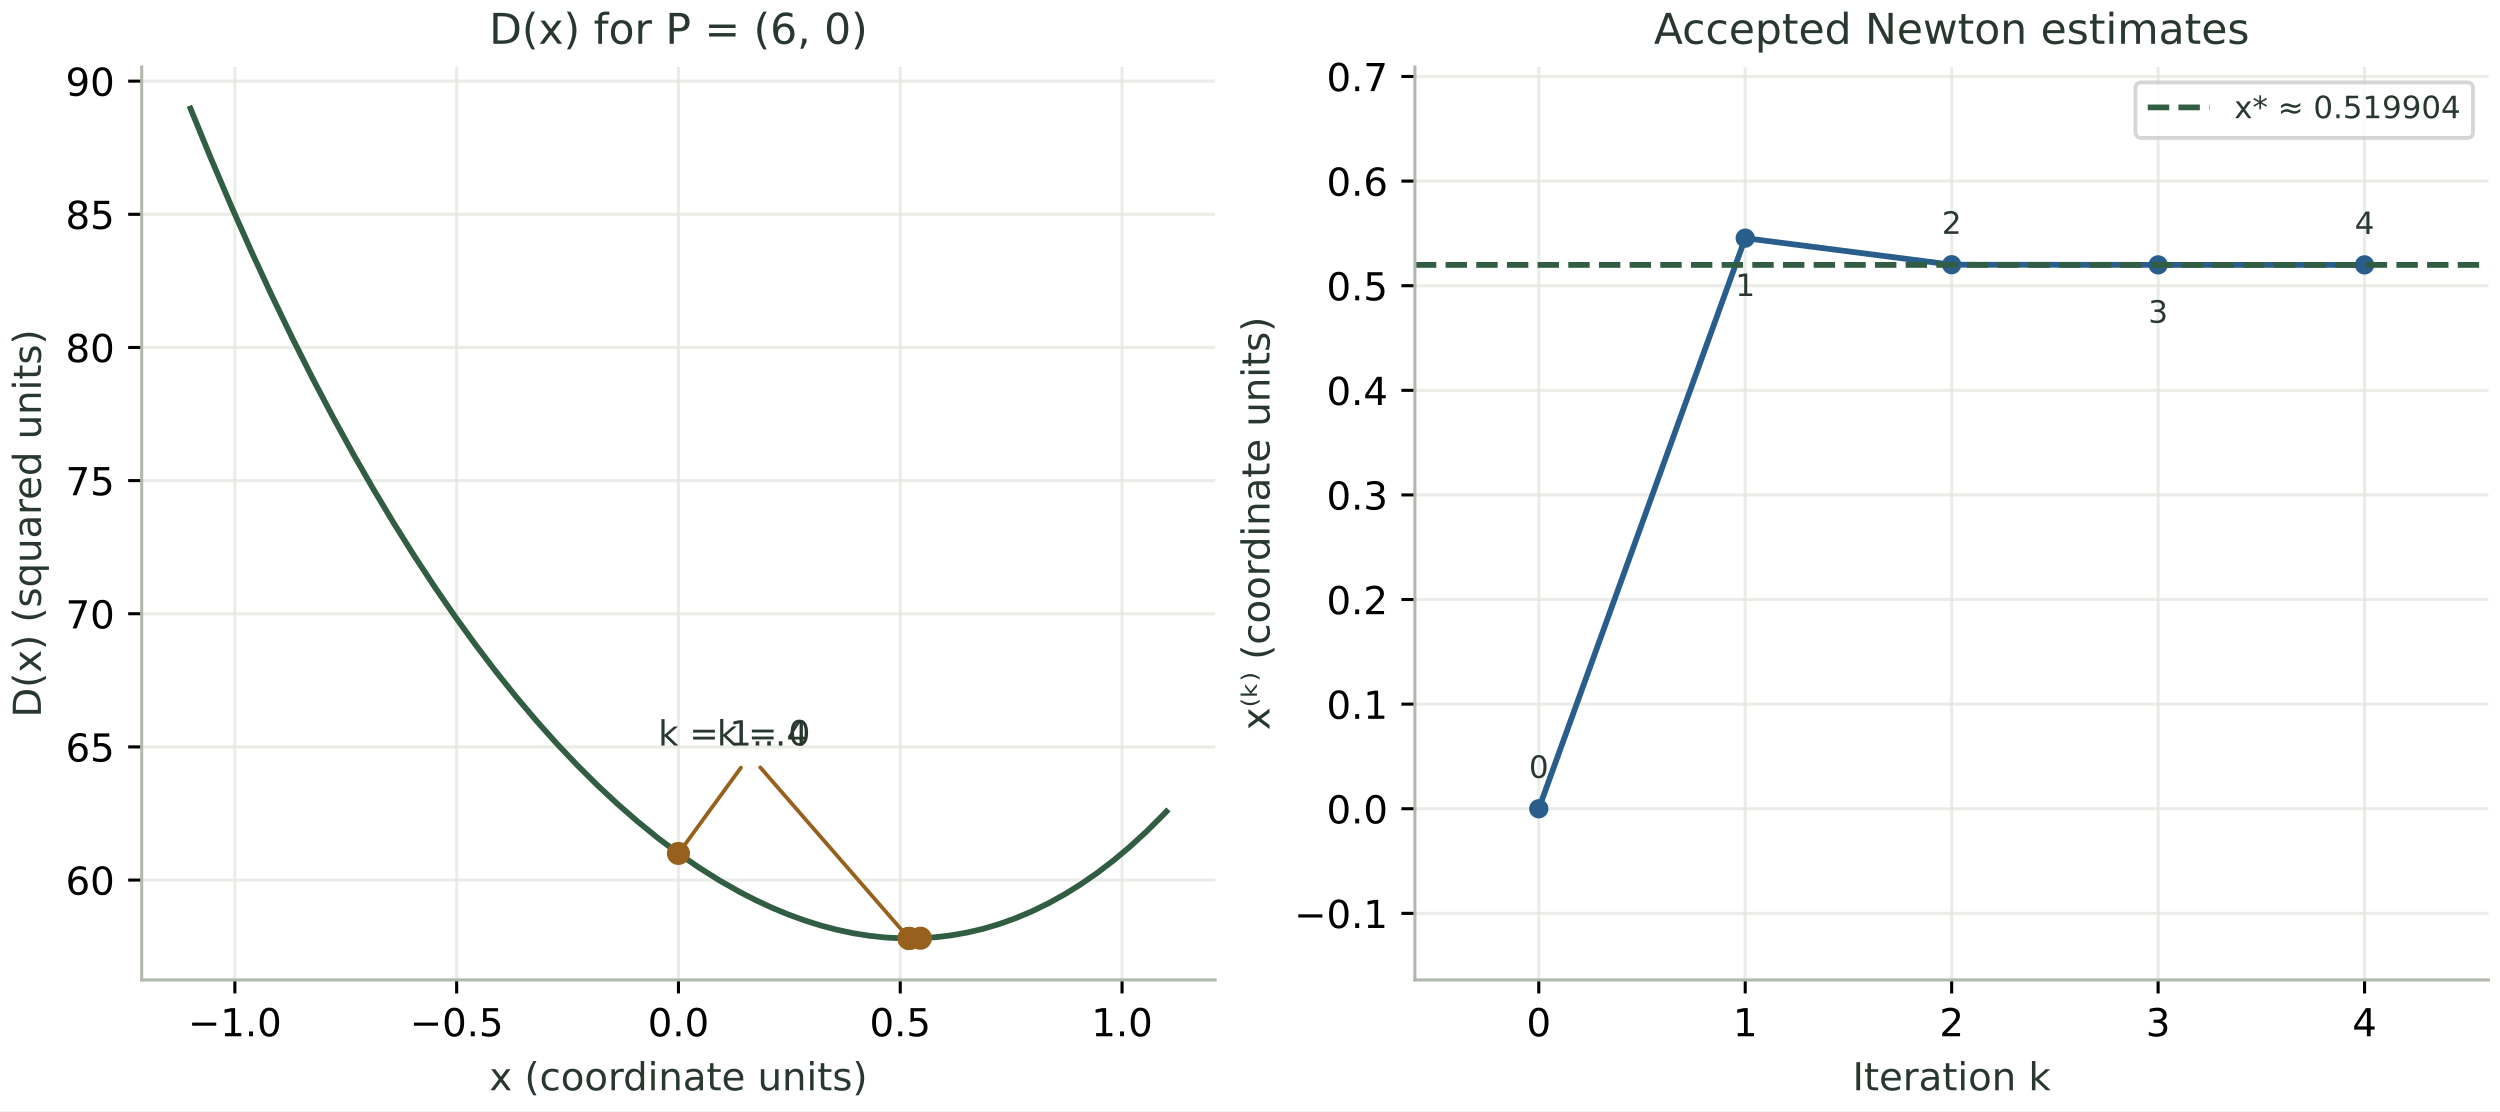
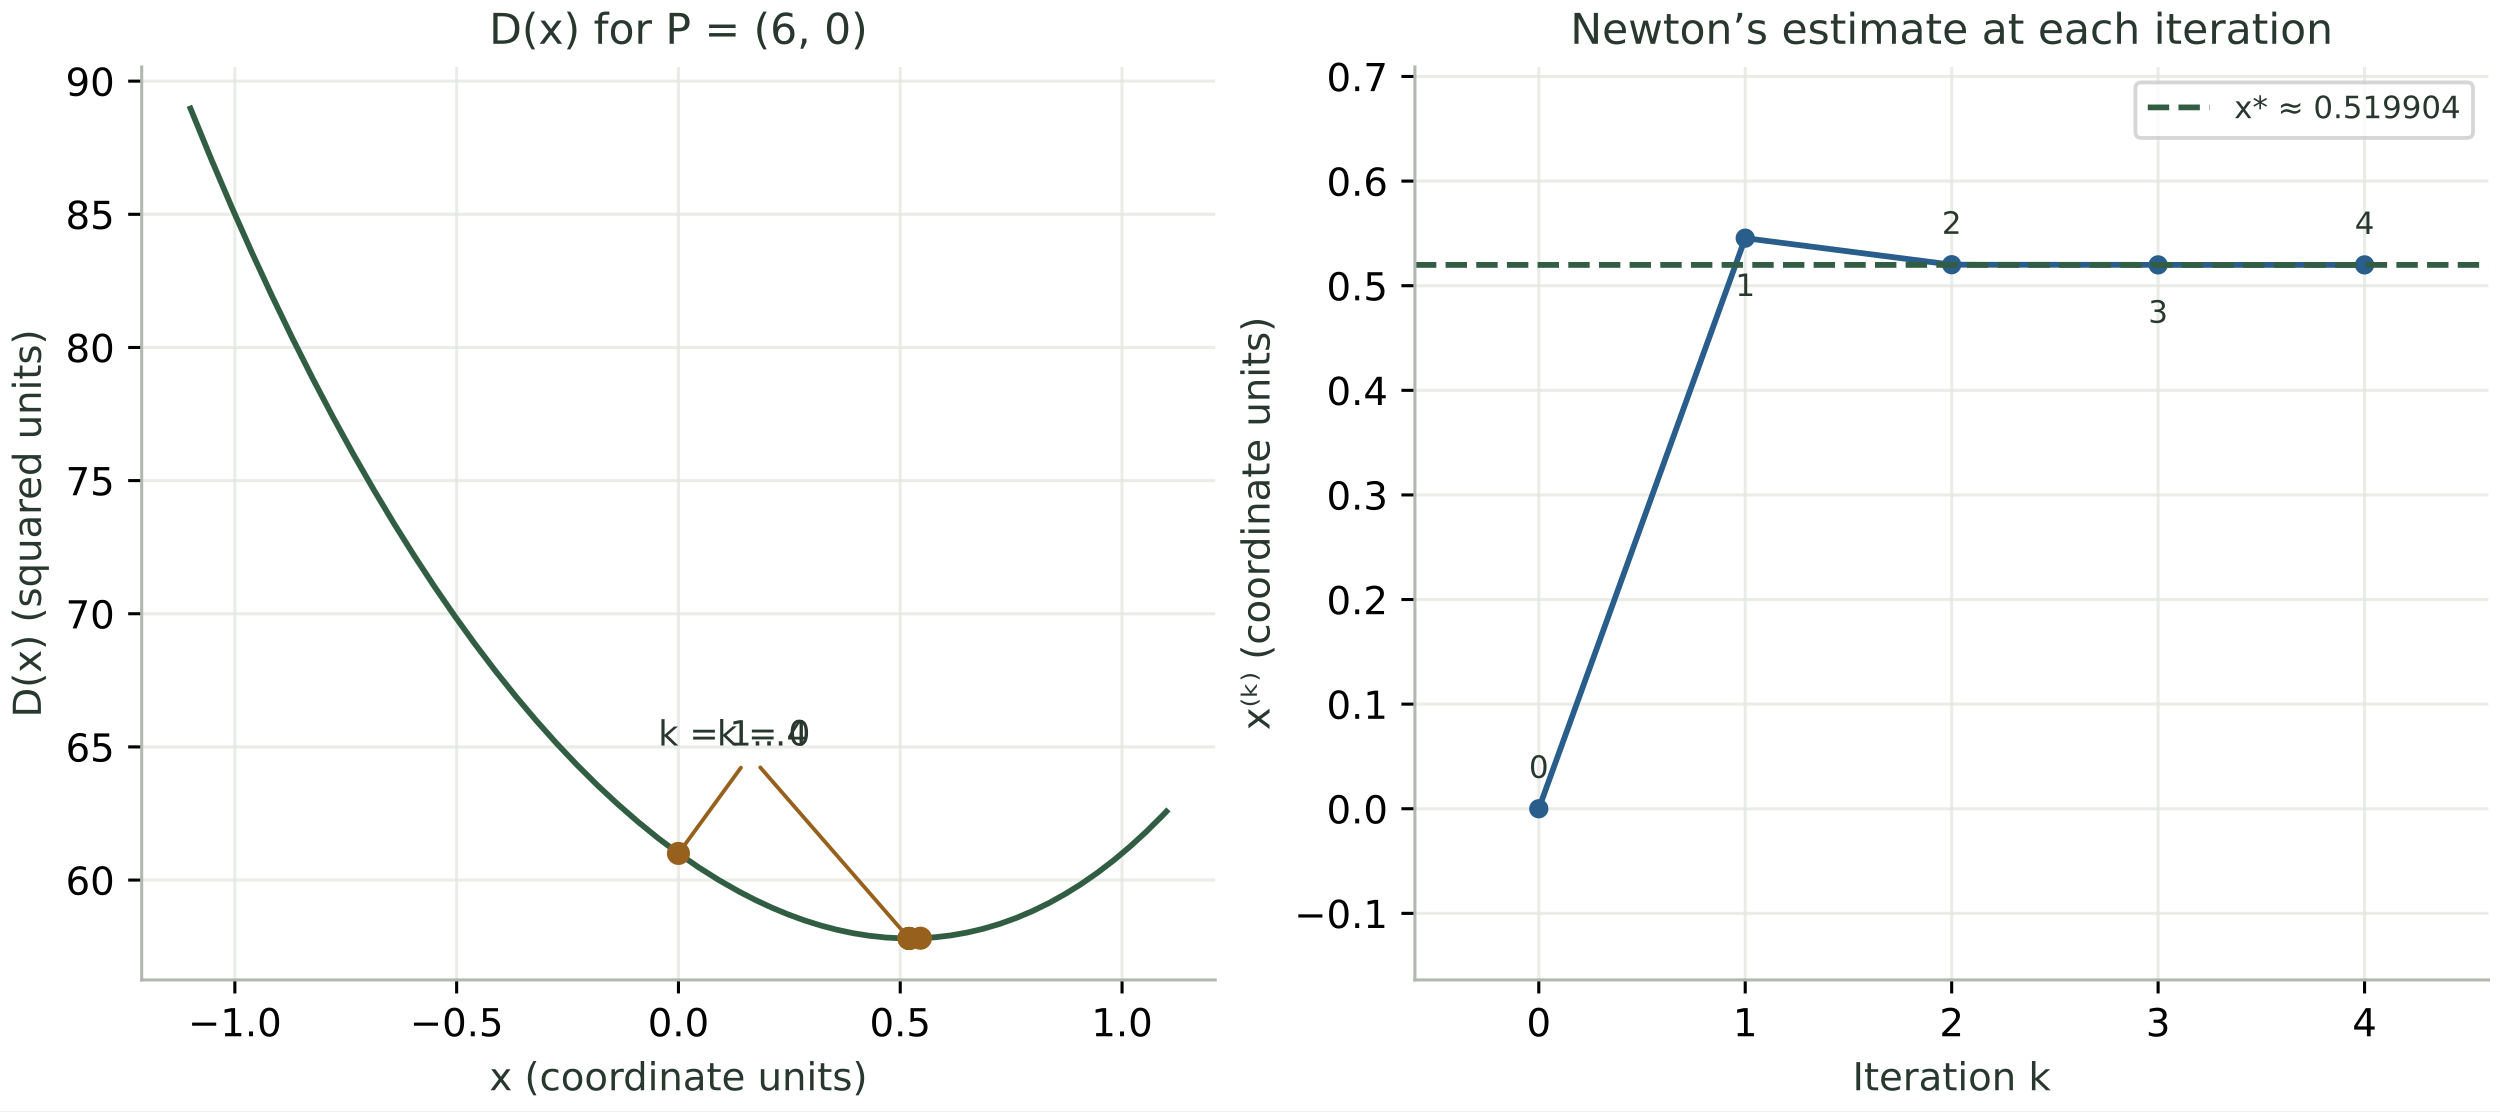
<svg xmlns="http://www.w3.org/2000/svg" xmlns:xlink="http://www.w3.org/1999/xlink" width="648pt" height="288pt" viewBox="0 0 648 288" version="1.1">
  <defs>
    <style type="text/css">*{stroke-linejoin: round; stroke-linecap: butt}</style>
  </defs>
  <g id="figure_1">
    <g id="patch_1">
      <path d="M 0 288  L 648 288  L 648 0  L 0 0  z " style="fill: #ffffff" />
    </g>
    <g id="axes_1">
      <g id="patch_2">
        <path d="M 36.726 253.999  L 314.981 253.999  L 314.981 17.359  L 36.726 17.359  z " style="fill: #ffffff" />
      </g>
      <g id="matplotlib.axis_1">
        <g id="xtick_1">
          <g id="line2d_1">
            <path d="M 60.872 253.999  L 60.872 17.359  " clip-path="url(#p9387964216)" style="fill: none; stroke: #e1e6dd; stroke-opacity: 0.7; stroke-width: 0.8; stroke-linecap: square" />
          </g>
          <g id="line2d_2">
            <defs>
              <path id="me3c2df83da" d="M 0 0  L 0 3.5  " style="stroke: #000000; stroke-width: 0.8" />
            </defs>
            <g>
              <use xlink:href="#me3c2df83da" x="60.872" y="253.999" style="stroke: #000000; stroke-width: 0.8" />
            </g>
          </g>
          <g id="text_1">
            <text style="font-size: 10px; font-family: 'DejaVu Sans', 'Bitstream Vera Sans', 'Computer Modern Sans Serif', 'Lucida Grande', 'Verdana', 'Geneva', 'Lucid', 'Arial', 'Helvetica', 'Avant Garde', sans-serif; text-anchor: middle" x="60.872" y="268.597" transform="rotate(-0 60.87212 268.5966)">−1.0</text>
          </g>
        </g>
        <g id="xtick_2">
          <g id="line2d_3">
            <path d="M 118.363 253.999  L 118.363 17.359  " clip-path="url(#p9387964216)" style="fill: none; stroke: #e1e6dd; stroke-opacity: 0.7; stroke-width: 0.8; stroke-linecap: square" />
          </g>
          <g id="line2d_4">
            <g>
              <use xlink:href="#me3c2df83da" x="118.363" y="253.999" style="stroke: #000000; stroke-width: 0.8" />
            </g>
          </g>
          <g id="text_2">
            <text style="font-size: 10px; font-family: 'DejaVu Sans', 'Bitstream Vera Sans', 'Computer Modern Sans Serif', 'Lucida Grande', 'Verdana', 'Geneva', 'Lucid', 'Arial', 'Helvetica', 'Avant Garde', sans-serif; text-anchor: middle" x="118.363" y="268.597" transform="rotate(-0 118.3628 268.5966)">−0.5</text>
          </g>
        </g>
        <g id="xtick_3">
          <g id="line2d_5">
            <path d="M 175.854 253.999  L 175.854 17.359  " clip-path="url(#p9387964216)" style="fill: none; stroke: #e1e6dd; stroke-opacity: 0.7; stroke-width: 0.8; stroke-linecap: square" />
          </g>
          <g id="line2d_6">
            <g>
              <use xlink:href="#me3c2df83da" x="175.854" y="253.999" style="stroke: #000000; stroke-width: 0.8" />
            </g>
          </g>
          <g id="text_3">
            <text style="font-size: 10px; font-family: 'DejaVu Sans', 'Bitstream Vera Sans', 'Computer Modern Sans Serif', 'Lucida Grande', 'Verdana', 'Geneva', 'Lucid', 'Arial', 'Helvetica', 'Avant Garde', sans-serif; text-anchor: middle" x="175.854" y="268.597" transform="rotate(-0 175.8536 268.5966)">0.0</text>
          </g>
        </g>
        <g id="xtick_4">
          <g id="line2d_7">
            <path d="M 233.344 253.999  L 233.344 17.359  " clip-path="url(#p9387964216)" style="fill: none; stroke: #e1e6dd; stroke-opacity: 0.7; stroke-width: 0.8; stroke-linecap: square" />
          </g>
          <g id="line2d_8">
            <g>
              <use xlink:href="#me3c2df83da" x="233.344" y="253.999" style="stroke: #000000; stroke-width: 0.8" />
            </g>
          </g>
          <g id="text_4">
            <text style="font-size: 10px; font-family: 'DejaVu Sans', 'Bitstream Vera Sans', 'Computer Modern Sans Serif', 'Lucida Grande', 'Verdana', 'Geneva', 'Lucid', 'Arial', 'Helvetica', 'Avant Garde', sans-serif; text-anchor: middle" x="233.344" y="268.597" transform="rotate(-0 233.3443 268.5966)">0.5</text>
          </g>
        </g>
        <g id="xtick_5">
          <g id="line2d_9">
            <path d="M 290.835 253.999  L 290.835 17.359  " clip-path="url(#p9387964216)" style="fill: none; stroke: #e1e6dd; stroke-opacity: 0.7; stroke-width: 0.8; stroke-linecap: square" />
          </g>
          <g id="line2d_10">
            <g>
              <use xlink:href="#me3c2df83da" x="290.835" y="253.999" style="stroke: #000000; stroke-width: 0.8" />
            </g>
          </g>
          <g id="text_5">
            <text style="font-size: 10px; font-family: 'DejaVu Sans', 'Bitstream Vera Sans', 'Computer Modern Sans Serif', 'Lucida Grande', 'Verdana', 'Geneva', 'Lucid', 'Arial', 'Helvetica', 'Avant Garde', sans-serif; text-anchor: middle" x="290.835" y="268.597" transform="rotate(-0 290.835 268.5966)">1.0</text>
          </g>
        </g>
        <g id="text_6">
          <text style="font-size: 10px; font-family: 'DejaVu Sans', 'Bitstream Vera Sans', 'Computer Modern Sans Serif', 'Lucida Grande', 'Verdana', 'Geneva', 'Lucid', 'Arial', 'Helvetica', 'Avant Garde', sans-serif; text-anchor: middle; fill: #29382f" x="175.854" y="282.597" transform="rotate(-0 175.8536 282.5974)">x (coordinate units)</text>
        </g>
      </g>
      <g id="matplotlib.axis_2">
        <g id="ytick_1">
          <g id="line2d_11">
            <path d="M 36.726 228.109  L 314.981 228.109  " clip-path="url(#p9387964216)" style="fill: none; stroke: #e1e6dd; stroke-opacity: 0.7; stroke-width: 0.8; stroke-linecap: square" />
          </g>
          <g id="line2d_12">
            <defs>
              <path id="m74ae2d00b1" d="M 0 0  L -3.5 0  " style="stroke: #000000; stroke-width: 0.8" />
            </defs>
            <g>
              <use xlink:href="#m74ae2d00b1" x="36.726" y="228.109" style="stroke: #000000; stroke-width: 0.8" />
            </g>
          </g>
          <g id="text_7">
            <text style="font-size: 10px; font-family: 'DejaVu Sans', 'Bitstream Vera Sans', 'Computer Modern Sans Serif', 'Lucida Grande', 'Verdana', 'Geneva', 'Lucid', 'Arial', 'Helvetica', 'Avant Garde', sans-serif; text-anchor: end" x="29.726" y="231.908" transform="rotate(-0 29.72602 231.9078)">60</text>
          </g>
        </g>
        <g id="ytick_2">
          <g id="line2d_13">
            <path d="M 36.726 193.596  L 314.981 193.596  " clip-path="url(#p9387964216)" style="fill: none; stroke: #e1e6dd; stroke-opacity: 0.7; stroke-width: 0.8; stroke-linecap: square" />
          </g>
          <g id="line2d_14">
            <g>
              <use xlink:href="#m74ae2d00b1" x="36.726" y="193.596" style="stroke: #000000; stroke-width: 0.8" />
            </g>
          </g>
          <g id="text_8">
            <text style="font-size: 10px; font-family: 'DejaVu Sans', 'Bitstream Vera Sans', 'Computer Modern Sans Serif', 'Lucida Grande', 'Verdana', 'Geneva', 'Lucid', 'Arial', 'Helvetica', 'Avant Garde', sans-serif; text-anchor: end" x="29.726" y="197.395" transform="rotate(-0 29.72602 197.3952)">65</text>
          </g>
        </g>
        <g id="ytick_3">
          <g id="line2d_15">
            <path d="M 36.726 159.084  L 314.981 159.084  " clip-path="url(#p9387964216)" style="fill: none; stroke: #e1e6dd; stroke-opacity: 0.7; stroke-width: 0.8; stroke-linecap: square" />
          </g>
          <g id="line2d_16">
            <g>
              <use xlink:href="#m74ae2d00b1" x="36.726" y="159.084" style="stroke: #000000; stroke-width: 0.8" />
            </g>
          </g>
          <g id="text_9">
            <text style="font-size: 10px; font-family: 'DejaVu Sans', 'Bitstream Vera Sans', 'Computer Modern Sans Serif', 'Lucida Grande', 'Verdana', 'Geneva', 'Lucid', 'Arial', 'Helvetica', 'Avant Garde', sans-serif; text-anchor: end" x="29.726" y="162.883" transform="rotate(-0 29.72602 162.8827)">70</text>
          </g>
        </g>
        <g id="ytick_4">
          <g id="line2d_17">
            <path d="M 36.726 124.571  L 314.981 124.571  " clip-path="url(#p9387964216)" style="fill: none; stroke: #e1e6dd; stroke-opacity: 0.7; stroke-width: 0.8; stroke-linecap: square" />
          </g>
          <g id="line2d_18">
            <g>
              <use xlink:href="#m74ae2d00b1" x="36.726" y="124.571" style="stroke: #000000; stroke-width: 0.8" />
            </g>
          </g>
          <g id="text_10">
            <text style="font-size: 10px; font-family: 'DejaVu Sans', 'Bitstream Vera Sans', 'Computer Modern Sans Serif', 'Lucida Grande', 'Verdana', 'Geneva', 'Lucid', 'Arial', 'Helvetica', 'Avant Garde', sans-serif; text-anchor: end" x="29.726" y="128.37" transform="rotate(-0 29.72602 128.3701)">75</text>
          </g>
        </g>
        <g id="ytick_5">
          <g id="line2d_19">
            <path d="M 36.726 90.059  L 314.981 90.059  " clip-path="url(#p9387964216)" style="fill: none; stroke: #e1e6dd; stroke-opacity: 0.7; stroke-width: 0.8; stroke-linecap: square" />
          </g>
          <g id="line2d_20">
            <g>
              <use xlink:href="#m74ae2d00b1" x="36.726" y="90.059" style="stroke: #000000; stroke-width: 0.8" />
            </g>
          </g>
          <g id="text_11">
            <text style="font-size: 10px; font-family: 'DejaVu Sans', 'Bitstream Vera Sans', 'Computer Modern Sans Serif', 'Lucida Grande', 'Verdana', 'Geneva', 'Lucid', 'Arial', 'Helvetica', 'Avant Garde', sans-serif; text-anchor: end" x="29.726" y="93.858" transform="rotate(-0 29.72602 93.85756)">80</text>
          </g>
        </g>
        <g id="ytick_6">
          <g id="line2d_21">
            <path d="M 36.726 55.546  L 314.981 55.546  " clip-path="url(#p9387964216)" style="fill: none; stroke: #e1e6dd; stroke-opacity: 0.7; stroke-width: 0.8; stroke-linecap: square" />
          </g>
          <g id="line2d_22">
            <g>
              <use xlink:href="#m74ae2d00b1" x="36.726" y="55.546" style="stroke: #000000; stroke-width: 0.8" />
            </g>
          </g>
          <g id="text_12">
            <text style="font-size: 10px; font-family: 'DejaVu Sans', 'Bitstream Vera Sans', 'Computer Modern Sans Serif', 'Lucida Grande', 'Verdana', 'Geneva', 'Lucid', 'Arial', 'Helvetica', 'Avant Garde', sans-serif; text-anchor: end" x="29.726" y="59.345" transform="rotate(-0 29.72602 59.345)">85</text>
          </g>
        </g>
        <g id="ytick_7">
          <g id="line2d_23">
            <path d="M 36.726 21.034  L 314.981 21.034  " clip-path="url(#p9387964216)" style="fill: none; stroke: #e1e6dd; stroke-opacity: 0.7; stroke-width: 0.8; stroke-linecap: square" />
          </g>
          <g id="line2d_24">
            <g>
              <use xlink:href="#m74ae2d00b1" x="36.726" y="21.034" style="stroke: #000000; stroke-width: 0.8" />
            </g>
          </g>
          <g id="text_13">
            <text style="font-size: 10px; font-family: 'DejaVu Sans', 'Bitstream Vera Sans', 'Computer Modern Sans Serif', 'Lucida Grande', 'Verdana', 'Geneva', 'Lucid', 'Arial', 'Helvetica', 'Avant Garde', sans-serif; text-anchor: end" x="29.726" y="24.832" transform="rotate(-0 29.72602 24.83245)">90</text>
          </g>
        </g>
        <g id="text_14">
          <text style="font-size: 10px; font-family: 'DejaVu Sans', 'Bitstream Vera Sans', 'Computer Modern Sans Serif', 'Lucida Grande', 'Verdana', 'Geneva', 'Lucid', 'Arial', 'Helvetica', 'Avant Garde', sans-serif; text-anchor: middle; fill: #29382f" x="10.599" y="135.679" transform="rotate(-90 10.59868 135.6788)">D(x) (squared units)</text>
        </g>
      </g>
      <g id="line2d_25">
        <path d="M 49.374 28.115  L 54.644 40.99  L 59.914 53.352  L 65.184 65.219  L 70.454 76.605  L 75.724 87.526  L 80.994 97.996  L 86.264 108.028  L 91.534 117.636  L 96.804 126.831  L 102.074 135.625  L 107.344 144.028  L 112.614 152.05  L 117.884 159.701  L 123.154 166.988  L 128.424 173.92  L 133.694 180.503  L 138.964 186.743  L 144.234 192.647  L 149.504 198.218  L 154.774 203.461  L 160.044 208.379  L 165.314 212.975  L 170.584 217.251  L 175.854 221.206  L 181.124 224.843  L 186.394 228.161  L 191.664 231.158  L 195.879 233.323  L 200.095 235.281  L 204.311 237.03  L 208.527 238.568  L 212.743 239.892  L 216.959 241.001  L 221.175 241.892  L 225.391 242.561  L 229.607 243.005  L 233.823 243.221  L 238.039 243.204  L 242.255 242.951  L 246.471 242.456  L 250.687 241.715  L 254.903 240.722  L 259.119 239.473  L 263.335 237.961  L 267.551 236.181  L 271.767 234.125  L 275.983 231.788  L 280.199 229.163  L 284.415 226.241  L 288.631 223.016  L 292.847 219.479  L 297.063 215.623  L 301.279 211.439  L 302.333 210.341  L 302.333 210.341  " clip-path="url(#p9387964216)" style="fill: none; stroke: #315d43; stroke-width: 1.5; stroke-linecap: square" />
      </g>
      <g id="patch_3">
        <path d="M 36.726 253.999  L 36.726 17.359  " style="fill: none; stroke: #b1b9ae; stroke-width: 0.8; stroke-linejoin: miter; stroke-linecap: square" />
      </g>
      <g id="patch_4">
        <path d="M 36.726 253.999  L 314.981 253.999  " style="fill: none; stroke: #b1b9ae; stroke-width: 0.8; stroke-linejoin: miter; stroke-linecap: square" />
      </g>
      <g id="patch_5">
        <path d="M 192.043 198.983  Q 184.536 209.288 177.029 219.592  " style="fill: none; stroke: #97611d; stroke-linecap: round" />
      </g>
      <g id="text_15">
        <text style="font-size: 9px; font-family: 'DejaVu Sans', 'Bitstream Vera Sans', 'Computer Modern Sans Serif', 'Lucida Grande', 'Verdana', 'Geneva', 'Lucid', 'Arial', 'Helvetica', 'Avant Garde', sans-serif; text-anchor: start; fill: #29382f" x="185.854" y="193.206" transform="rotate(-0 185.8536 193.2064)">k = 0</text>
      </g>
      <g id="patch_6">
        <path d="M 197.064 198.913  Q 215.693 220.324 234.322 241.736  " style="fill: none; stroke: #97611d; stroke-linecap: round" />
      </g>
      <g id="text_16">
        <text style="font-size: 9px; font-family: 'DejaVu Sans', 'Bitstream Vera Sans', 'Computer Modern Sans Serif', 'Lucida Grande', 'Verdana', 'Geneva', 'Lucid', 'Arial', 'Helvetica', 'Avant Garde', sans-serif; text-anchor: start; fill: #29382f" x="170.633" y="193.243" transform="rotate(-0 170.6328 193.2426)">k = 1…4</text>
      </g>
      <g id="text_17">
        <text style="font-size: 11px; font-family: 'DejaVu Sans', 'Bitstream Vera Sans', 'Computer Modern Sans Serif', 'Lucida Grande', 'Verdana', 'Geneva', 'Lucid', 'Arial', 'Helvetica', 'Avant Garde', sans-serif; text-anchor: middle; fill: #29382f" x="175.854" y="11.359" transform="rotate(-0 175.8536 11.35852)">D(x) for P = (6, 0)</text>
      </g>
      <g id="PathCollection_1">
        <defs>
          <path id="m284512b8a8" d="M 0 2.5  C 0.663 2.5 1.299 2.237 1.768 1.768  C 2.237 1.299 2.5 0.663 2.5 0  C 2.5 -0.663 2.237 -1.299 1.768 -1.768  C 1.299 -2.237 0.663 -2.5 0 -2.5  C -0.663 -2.5 -1.299 -2.237 -1.768 -1.768  C -2.237 -1.299 -2.5 -0.663 -2.5 0  C -2.5 0.663 -2.237 1.299 -1.768 1.768  C -1.299 2.237 -0.663 2.5 0 2.5  z " style="stroke: #97611d" />
        </defs>
        <g clip-path="url(#p9387964216)">
          <use xlink:href="#m284512b8a8" x="175.854" y="221.206" style="fill: #97611d; stroke: #97611d" />
          <use xlink:href="#m284512b8a8" x="238.571" y="243.185" style="fill: #97611d; stroke: #97611d" />
          <use xlink:href="#m284512b8a8" x="235.652" y="243.243" style="fill: #97611d; stroke: #97611d" />
          <use xlink:href="#m284512b8a8" x="235.633" y="243.243" style="fill: #97611d; stroke: #97611d" />
          <use xlink:href="#m284512b8a8" x="235.633" y="243.243" style="fill: #97611d; stroke: #97611d" />
        </g>
      </g>
    </g>
    <g id="axes_2">
      <g id="patch_7">
        <path d="M 366.745 253.999  L 645 253.999  L 645 17.359  L 366.745 17.359  z " style="fill: #ffffff" />
      </g>
      <g id="matplotlib.axis_3">
        <g id="xtick_6">
          <g id="line2d_26">
            <path d="M 398.851 253.999  L 398.851 17.359  " clip-path="url(#pc9a15db0cf)" style="fill: none; stroke: #e1e6dd; stroke-opacity: 0.7; stroke-width: 0.8; stroke-linecap: square" />
          </g>
          <g id="line2d_27">
            <g>
              <use xlink:href="#me3c2df83da" x="398.851" y="253.999" style="stroke: #000000; stroke-width: 0.8" />
            </g>
          </g>
          <g id="text_18">
            <text style="font-size: 10px; font-family: 'DejaVu Sans', 'Bitstream Vera Sans', 'Computer Modern Sans Serif', 'Lucida Grande', 'Verdana', 'Geneva', 'Lucid', 'Arial', 'Helvetica', 'Avant Garde', sans-serif; text-anchor: middle" x="398.851" y="268.597" transform="rotate(-0 398.851 268.5966)">0</text>
          </g>
        </g>
        <g id="xtick_7">
          <g id="line2d_28">
            <path d="M 452.362 253.999  L 452.362 17.359  " clip-path="url(#pc9a15db0cf)" style="fill: none; stroke: #e1e6dd; stroke-opacity: 0.7; stroke-width: 0.8; stroke-linecap: square" />
          </g>
          <g id="line2d_29">
            <g>
              <use xlink:href="#me3c2df83da" x="452.362" y="253.999" style="stroke: #000000; stroke-width: 0.8" />
            </g>
          </g>
          <g id="text_19">
            <text style="font-size: 10px; font-family: 'DejaVu Sans', 'Bitstream Vera Sans', 'Computer Modern Sans Serif', 'Lucida Grande', 'Verdana', 'Geneva', 'Lucid', 'Arial', 'Helvetica', 'Avant Garde', sans-serif; text-anchor: middle" x="452.362" y="268.597" transform="rotate(-0 452.3616 268.5966)">1</text>
          </g>
        </g>
        <g id="xtick_8">
          <g id="line2d_30">
            <path d="M 505.872 253.999  L 505.872 17.359  " clip-path="url(#pc9a15db0cf)" style="fill: none; stroke: #e1e6dd; stroke-opacity: 0.7; stroke-width: 0.8; stroke-linecap: square" />
          </g>
          <g id="line2d_31">
            <g>
              <use xlink:href="#me3c2df83da" x="505.872" y="253.999" style="stroke: #000000; stroke-width: 0.8" />
            </g>
          </g>
          <g id="text_20">
            <text style="font-size: 10px; font-family: 'DejaVu Sans', 'Bitstream Vera Sans', 'Computer Modern Sans Serif', 'Lucida Grande', 'Verdana', 'Geneva', 'Lucid', 'Arial', 'Helvetica', 'Avant Garde', sans-serif; text-anchor: middle" x="505.872" y="268.597" transform="rotate(-0 505.8722 268.5966)">2</text>
          </g>
        </g>
        <g id="xtick_9">
          <g id="line2d_32">
            <path d="M 559.383 253.999  L 559.383 17.359  " clip-path="url(#pc9a15db0cf)" style="fill: none; stroke: #e1e6dd; stroke-opacity: 0.7; stroke-width: 0.8; stroke-linecap: square" />
          </g>
          <g id="line2d_33">
            <g>
              <use xlink:href="#me3c2df83da" x="559.383" y="253.999" style="stroke: #000000; stroke-width: 0.8" />
            </g>
          </g>
          <g id="text_21">
            <text style="font-size: 10px; font-family: 'DejaVu Sans', 'Bitstream Vera Sans', 'Computer Modern Sans Serif', 'Lucida Grande', 'Verdana', 'Geneva', 'Lucid', 'Arial', 'Helvetica', 'Avant Garde', sans-serif; text-anchor: middle" x="559.383" y="268.597" transform="rotate(-0 559.3828 268.5966)">3</text>
          </g>
        </g>
        <g id="xtick_10">
          <g id="line2d_34">
            <path d="M 612.893 253.999  L 612.893 17.359  " clip-path="url(#pc9a15db0cf)" style="fill: none; stroke: #e1e6dd; stroke-opacity: 0.7; stroke-width: 0.8; stroke-linecap: square" />
          </g>
          <g id="line2d_35">
            <g>
              <use xlink:href="#me3c2df83da" x="612.893" y="253.999" style="stroke: #000000; stroke-width: 0.8" />
            </g>
          </g>
          <g id="text_22">
            <text style="font-size: 10px; font-family: 'DejaVu Sans', 'Bitstream Vera Sans', 'Computer Modern Sans Serif', 'Lucida Grande', 'Verdana', 'Geneva', 'Lucid', 'Arial', 'Helvetica', 'Avant Garde', sans-serif; text-anchor: middle" x="612.893" y="268.597" transform="rotate(-0 612.8934 268.5966)">4</text>
          </g>
        </g>
        <g id="text_23">
          <text style="font-size: 10px; font-family: 'DejaVu Sans', 'Bitstream Vera Sans', 'Computer Modern Sans Serif', 'Lucida Grande', 'Verdana', 'Geneva', 'Lucid', 'Arial', 'Helvetica', 'Avant Garde', sans-serif; text-anchor: middle; fill: #29382f" x="505.872" y="282.597" transform="rotate(-0 505.8722 282.5974)">Iteration k</text>
        </g>
      </g>
      <g id="matplotlib.axis_4">
        <g id="ytick_8">
          <g id="line2d_36">
            <path d="M 366.745 236.744  L 645 236.744  " clip-path="url(#pc9a15db0cf)" style="fill: none; stroke: #e1e6dd; stroke-opacity: 0.7; stroke-width: 0.8; stroke-linecap: square" />
          </g>
          <g id="line2d_37">
            <g>
              <use xlink:href="#m74ae2d00b1" x="366.745" y="236.744" style="stroke: #000000; stroke-width: 0.8" />
            </g>
          </g>
          <g id="text_24">
            <text style="font-size: 10px; font-family: 'DejaVu Sans', 'Bitstream Vera Sans', 'Computer Modern Sans Serif', 'Lucida Grande', 'Verdana', 'Geneva', 'Lucid', 'Arial', 'Helvetica', 'Avant Garde', sans-serif; text-anchor: end" x="359.745" y="240.543" transform="rotate(-0 359.7447 240.5428)">−0.1</text>
          </g>
        </g>
        <g id="ytick_9">
          <g id="line2d_38">
            <path d="M 366.745 209.629  L 645 209.629  " clip-path="url(#pc9a15db0cf)" style="fill: none; stroke: #e1e6dd; stroke-opacity: 0.7; stroke-width: 0.8; stroke-linecap: square" />
          </g>
          <g id="line2d_39">
            <g>
              <use xlink:href="#m74ae2d00b1" x="366.745" y="209.629" style="stroke: #000000; stroke-width: 0.8" />
            </g>
          </g>
          <g id="text_25">
            <text style="font-size: 10px; font-family: 'DejaVu Sans', 'Bitstream Vera Sans', 'Computer Modern Sans Serif', 'Lucida Grande', 'Verdana', 'Geneva', 'Lucid', 'Arial', 'Helvetica', 'Avant Garde', sans-serif; text-anchor: end" x="359.745" y="213.428" transform="rotate(-0 359.7447 213.4277)">0.0</text>
          </g>
        </g>
        <g id="ytick_10">
          <g id="line2d_40">
            <path d="M 366.745 182.514  L 645 182.514  " clip-path="url(#pc9a15db0cf)" style="fill: none; stroke: #e1e6dd; stroke-opacity: 0.7; stroke-width: 0.8; stroke-linecap: square" />
          </g>
          <g id="line2d_41">
            <g>
              <use xlink:href="#m74ae2d00b1" x="366.745" y="182.514" style="stroke: #000000; stroke-width: 0.8" />
            </g>
          </g>
          <g id="text_26">
            <text style="font-size: 10px; font-family: 'DejaVu Sans', 'Bitstream Vera Sans', 'Computer Modern Sans Serif', 'Lucida Grande', 'Verdana', 'Geneva', 'Lucid', 'Arial', 'Helvetica', 'Avant Garde', sans-serif; text-anchor: end" x="359.745" y="186.313" transform="rotate(-0 359.7447 186.3127)">0.1</text>
          </g>
        </g>
        <g id="ytick_11">
          <g id="line2d_42">
            <path d="M 366.745 155.399  L 645 155.399  " clip-path="url(#pc9a15db0cf)" style="fill: none; stroke: #e1e6dd; stroke-opacity: 0.7; stroke-width: 0.8; stroke-linecap: square" />
          </g>
          <g id="line2d_43">
            <g>
              <use xlink:href="#m74ae2d00b1" x="366.745" y="155.399" style="stroke: #000000; stroke-width: 0.8" />
            </g>
          </g>
          <g id="text_27">
            <text style="font-size: 10px; font-family: 'DejaVu Sans', 'Bitstream Vera Sans', 'Computer Modern Sans Serif', 'Lucida Grande', 'Verdana', 'Geneva', 'Lucid', 'Arial', 'Helvetica', 'Avant Garde', sans-serif; text-anchor: end" x="359.745" y="159.198" transform="rotate(-0 359.7447 159.1976)">0.2</text>
          </g>
        </g>
        <g id="ytick_12">
          <g id="line2d_44">
            <path d="M 366.745 128.284  L 645 128.284  " clip-path="url(#pc9a15db0cf)" style="fill: none; stroke: #e1e6dd; stroke-opacity: 0.7; stroke-width: 0.8; stroke-linecap: square" />
          </g>
          <g id="line2d_45">
            <g>
              <use xlink:href="#m74ae2d00b1" x="366.745" y="128.284" style="stroke: #000000; stroke-width: 0.8" />
            </g>
          </g>
          <g id="text_28">
            <text style="font-size: 10px; font-family: 'DejaVu Sans', 'Bitstream Vera Sans', 'Computer Modern Sans Serif', 'Lucida Grande', 'Verdana', 'Geneva', 'Lucid', 'Arial', 'Helvetica', 'Avant Garde', sans-serif; text-anchor: end" x="359.745" y="132.083" transform="rotate(-0 359.7447 132.0826)">0.3</text>
          </g>
        </g>
        <g id="ytick_13">
          <g id="line2d_46">
            <path d="M 366.745 101.169  L 645 101.169  " clip-path="url(#pc9a15db0cf)" style="fill: none; stroke: #e1e6dd; stroke-opacity: 0.7; stroke-width: 0.8; stroke-linecap: square" />
          </g>
          <g id="line2d_47">
            <g>
              <use xlink:href="#m74ae2d00b1" x="366.745" y="101.169" style="stroke: #000000; stroke-width: 0.8" />
            </g>
          </g>
          <g id="text_29">
            <text style="font-size: 10px; font-family: 'DejaVu Sans', 'Bitstream Vera Sans', 'Computer Modern Sans Serif', 'Lucida Grande', 'Verdana', 'Geneva', 'Lucid', 'Arial', 'Helvetica', 'Avant Garde', sans-serif; text-anchor: end" x="359.745" y="104.968" transform="rotate(-0 359.7447 104.9675)">0.4</text>
          </g>
        </g>
        <g id="ytick_14">
          <g id="line2d_48">
            <path d="M 366.745 74.054  L 645 74.054  " clip-path="url(#pc9a15db0cf)" style="fill: none; stroke: #e1e6dd; stroke-opacity: 0.7; stroke-width: 0.8; stroke-linecap: square" />
          </g>
          <g id="line2d_49">
            <g>
              <use xlink:href="#m74ae2d00b1" x="366.745" y="74.054" style="stroke: #000000; stroke-width: 0.8" />
            </g>
          </g>
          <g id="text_30">
            <text style="font-size: 10px; font-family: 'DejaVu Sans', 'Bitstream Vera Sans', 'Computer Modern Sans Serif', 'Lucida Grande', 'Verdana', 'Geneva', 'Lucid', 'Arial', 'Helvetica', 'Avant Garde', sans-serif; text-anchor: end" x="359.745" y="77.852" transform="rotate(-0 359.7447 77.85246)">0.5</text>
          </g>
        </g>
        <g id="ytick_15">
          <g id="line2d_50">
            <path d="M 366.745 46.939  L 645 46.939  " clip-path="url(#pc9a15db0cf)" style="fill: none; stroke: #e1e6dd; stroke-opacity: 0.7; stroke-width: 0.8; stroke-linecap: square" />
          </g>
          <g id="line2d_51">
            <g>
              <use xlink:href="#m74ae2d00b1" x="366.745" y="46.939" style="stroke: #000000; stroke-width: 0.8" />
            </g>
          </g>
          <g id="text_31">
            <text style="font-size: 10px; font-family: 'DejaVu Sans', 'Bitstream Vera Sans', 'Computer Modern Sans Serif', 'Lucida Grande', 'Verdana', 'Geneva', 'Lucid', 'Arial', 'Helvetica', 'Avant Garde', sans-serif; text-anchor: end" x="359.745" y="50.737" transform="rotate(-0 359.7447 50.73741)">0.6</text>
          </g>
        </g>
        <g id="ytick_16">
          <g id="line2d_52">
            <path d="M 366.745 19.824  L 645 19.824  " clip-path="url(#pc9a15db0cf)" style="fill: none; stroke: #e1e6dd; stroke-opacity: 0.7; stroke-width: 0.8; stroke-linecap: square" />
          </g>
          <g id="line2d_53">
            <g>
              <use xlink:href="#m74ae2d00b1" x="366.745" y="19.824" style="stroke: #000000; stroke-width: 0.8" />
            </g>
          </g>
          <g id="text_32">
            <text style="font-size: 10px; font-family: 'DejaVu Sans', 'Bitstream Vera Sans', 'Computer Modern Sans Serif', 'Lucida Grande', 'Verdana', 'Geneva', 'Lucid', 'Arial', 'Helvetica', 'Avant Garde', sans-serif; text-anchor: end" x="359.745" y="23.622" transform="rotate(-0 359.7447 23.62235)">0.7</text>
          </g>
        </g>
        <g id="text_33">
          <text style="font-size: 10px; font-family: 'DejaVu Sans', 'Bitstream Vera Sans', 'Computer Modern Sans Serif', 'Lucida Grande', 'Verdana', 'Geneva', 'Lucid', 'Arial', 'Helvetica', 'Avant Garde', sans-serif; text-anchor: middle; fill: #29382f" x="329.06" y="135.679" transform="rotate(-90 329.0595 135.6788)">x⁽ᵏ⁾ (coordinate units)</text>
        </g>
      </g>
      <g id="line2d_54">
        <path d="M 398.851 209.629  L 452.362 61.729  L 505.872 68.612  L 559.383 68.657  L 612.893 68.657  " clip-path="url(#pc9a15db0cf)" style="fill: none; stroke: #285d8c; stroke-width: 1.5; stroke-linecap: square" />
        <defs>
          <path id="mc9aa9130e9" d="M 0 2  C 0.53 2 1.039 1.789 1.414 1.414  C 1.789 1.039 2 0.53 2 0  C 2 -0.53 1.789 -1.039 1.414 -1.414  C 1.039 -1.789 0.53 -2 0 -2  C -0.53 -2 -1.039 -1.789 -1.414 -1.414  C -1.789 -1.039 -2 -0.53 -2 0  C -2 0.53 -1.789 1.039 -1.414 1.414  C -1.039 1.789 -0.53 2 0 2  z " style="stroke: #285d8c" />
        </defs>
        <g clip-path="url(#pc9a15db0cf)">
          <use xlink:href="#mc9aa9130e9" x="398.851" y="209.629" style="fill: #285d8c; stroke: #285d8c" />
          <use xlink:href="#mc9aa9130e9" x="452.362" y="61.729" style="fill: #285d8c; stroke: #285d8c" />
          <use xlink:href="#mc9aa9130e9" x="505.872" y="68.612" style="fill: #285d8c; stroke: #285d8c" />
          <use xlink:href="#mc9aa9130e9" x="559.383" y="68.657" style="fill: #285d8c; stroke: #285d8c" />
          <use xlink:href="#mc9aa9130e9" x="612.893" y="68.657" style="fill: #285d8c; stroke: #285d8c" />
        </g>
      </g>
      <g id="line2d_55">
        <path d="M 366.745 68.657  L 645 68.657  " clip-path="url(#pc9a15db0cf)" style="fill: none; stroke-dasharray: 5.55,2.4; stroke-dashoffset: 0; stroke: #315d43; stroke-width: 1.5" />
      </g>
      <g id="patch_8">
        <path d="M 366.745 253.999  L 366.745 17.359  " style="fill: none; stroke: #b1b9ae; stroke-width: 0.8; stroke-linejoin: miter; stroke-linecap: square" />
      </g>
      <g id="patch_9">
        <path d="M 366.745 253.999  L 645 253.999  " style="fill: none; stroke: #b1b9ae; stroke-width: 0.8; stroke-linejoin: miter; stroke-linecap: square" />
      </g>
      <g id="text_34">
        <text style="font-size: 8px; font-family: 'DejaVu Sans', 'Bitstream Vera Sans', 'Computer Modern Sans Serif', 'Lucida Grande', 'Verdana', 'Geneva', 'Lucid', 'Arial', 'Helvetica', 'Avant Garde', sans-serif; text-anchor: middle; fill: #29382f" x="398.851" y="201.629" transform="rotate(-0 398.851 201.6289)">0</text>
      </g>
      <g id="text_35">
        <text style="font-size: 8px; font-family: 'DejaVu Sans', 'Bitstream Vera Sans', 'Computer Modern Sans Serif', 'Lucida Grande', 'Verdana', 'Geneva', 'Lucid', 'Arial', 'Helvetica', 'Avant Garde', sans-serif; text-anchor: middle; fill: #29382f" x="452.362" y="76.729" transform="rotate(-0 452.3616 76.72861)">1</text>
      </g>
      <g id="text_36">
        <text style="font-size: 8px; font-family: 'DejaVu Sans', 'Bitstream Vera Sans', 'Computer Modern Sans Serif', 'Lucida Grande', 'Verdana', 'Geneva', 'Lucid', 'Arial', 'Helvetica', 'Avant Garde', sans-serif; text-anchor: middle; fill: #29382f" x="505.872" y="60.612" transform="rotate(-0 505.8722 60.61214)">2</text>
      </g>
      <g id="text_37">
        <text style="font-size: 8px; font-family: 'DejaVu Sans', 'Bitstream Vera Sans', 'Computer Modern Sans Serif', 'Lucida Grande', 'Verdana', 'Geneva', 'Lucid', 'Arial', 'Helvetica', 'Avant Garde', sans-serif; text-anchor: middle; fill: #29382f" x="559.383" y="83.657" transform="rotate(-0 559.3828 83.65674)">3</text>
      </g>
      <g id="text_38">
        <text style="font-size: 8px; font-family: 'DejaVu Sans', 'Bitstream Vera Sans', 'Computer Modern Sans Serif', 'Lucida Grande', 'Verdana', 'Geneva', 'Lucid', 'Arial', 'Helvetica', 'Avant Garde', sans-serif; text-anchor: middle; fill: #29382f" x="612.893" y="60.657" transform="rotate(-0 612.8934 60.65674)">4</text>
      </g>
      <g id="text_39">
-         <text style="font-size: 11px; font-family: 'DejaVu Sans', 'Bitstream Vera Sans', 'Computer Modern Sans Serif', 'Lucida Grande', 'Verdana', 'Geneva', 'Lucid', 'Arial', 'Helvetica', 'Avant Garde', sans-serif; text-anchor: middle; fill: #29382f" x="505.872" y="11.359" transform="rotate(-0 505.8722 11.35852)">Accepted Newton estimates</text>
+         <text style="font-size: 11px; font-family: 'DejaVu Sans', 'Bitstream Vera Sans', 'Computer Modern Sans Serif', 'Lucida Grande', 'Verdana', 'Geneva', 'Lucid', 'Arial', 'Helvetica', 'Avant Garde', sans-serif; text-anchor: middle; fill: #29382f" x="505.872" y="11.359" transform="rotate(-0 505.8722 11.35852)">Newton’s estimate at each iteration</text>
      </g>
      <g id="legend_1">
        <g id="patch_10">
          <path d="M 555.104 35.759  L 639.4 35.759  Q 641 35.759 641 34.159  L 641 22.959  Q 641 21.359 639.4 21.359  L 555.104 21.359  Q 553.504 21.359 553.504 22.959  L 553.504 34.159  Q 553.504 35.759 555.104 35.759  z " style="fill: #ffffff; opacity: 0.8; stroke: #cccccc; stroke-linejoin: miter" />
        </g>
        <g id="line2d_56">
          <path d="M 556.704 27.837  L 564.704 27.837  L 572.704 27.837  " style="fill: none; stroke-dasharray: 5.55,2.4; stroke-dashoffset: 0; stroke: #315d43; stroke-width: 1.5" />
        </g>
        <g id="text_40">
          <text style="font-size: 8px; font-family: 'DejaVu Sans', 'Bitstream Vera Sans', 'Computer Modern Sans Serif', 'Lucida Grande', 'Verdana', 'Geneva', 'Lucid', 'Arial', 'Helvetica', 'Avant Garde', sans-serif; text-anchor: start; fill: #29382f" x="579.104" y="30.637" transform="rotate(-0 579.1035 30.63727)">x* ≈ 0.519904</text>
        </g>
      </g>
    </g>
  </g>
  <defs>
    <clipPath id="p9387964216">
      <rect x="36.726" y="17.359" width="278.255" height="236.64" />
    </clipPath>
    <clipPath id="pc9a15db0cf">
      <rect x="366.745" y="17.359" width="278.255" height="236.64" />
    </clipPath>
  </defs>
</svg>
